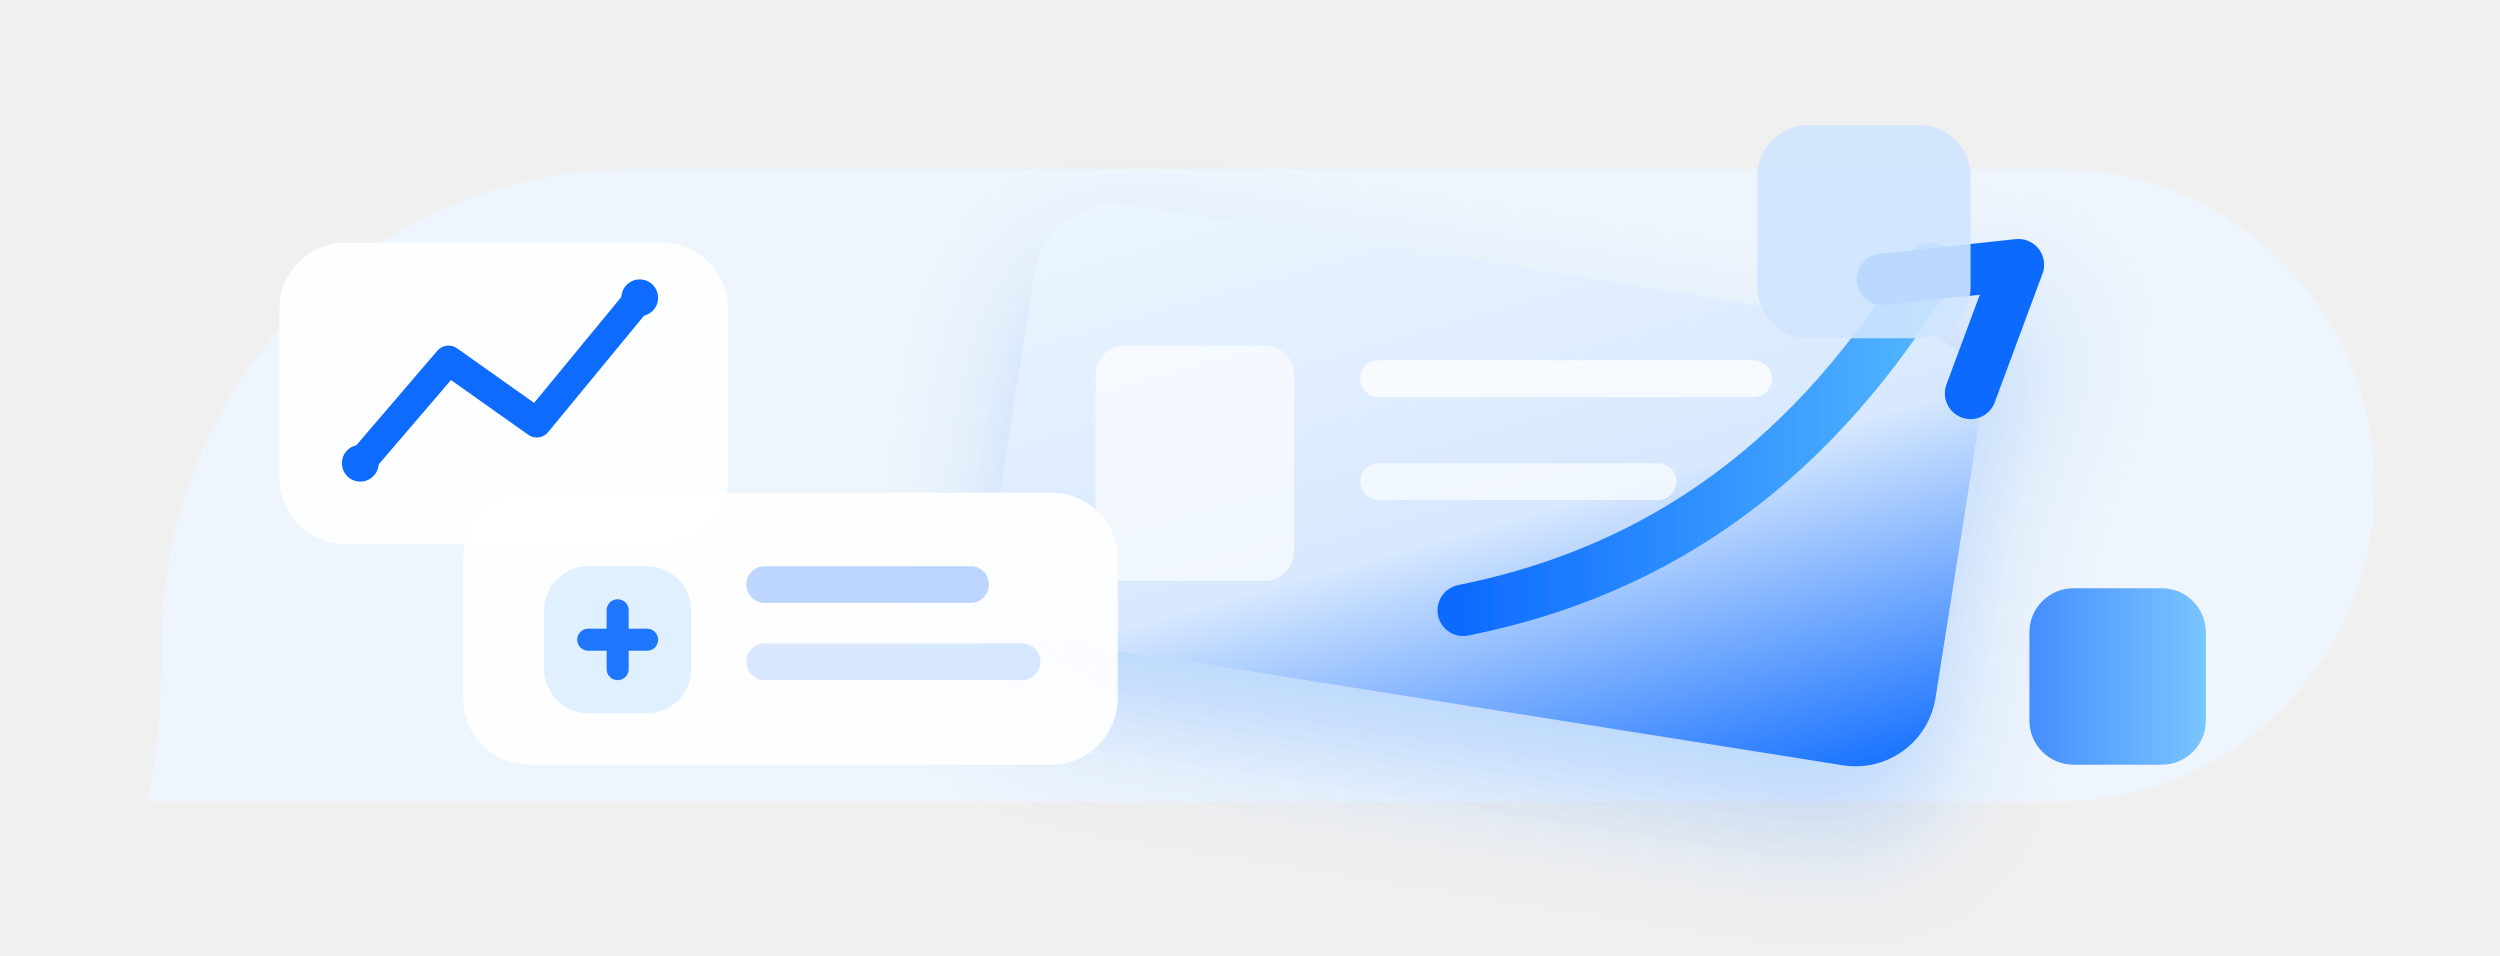
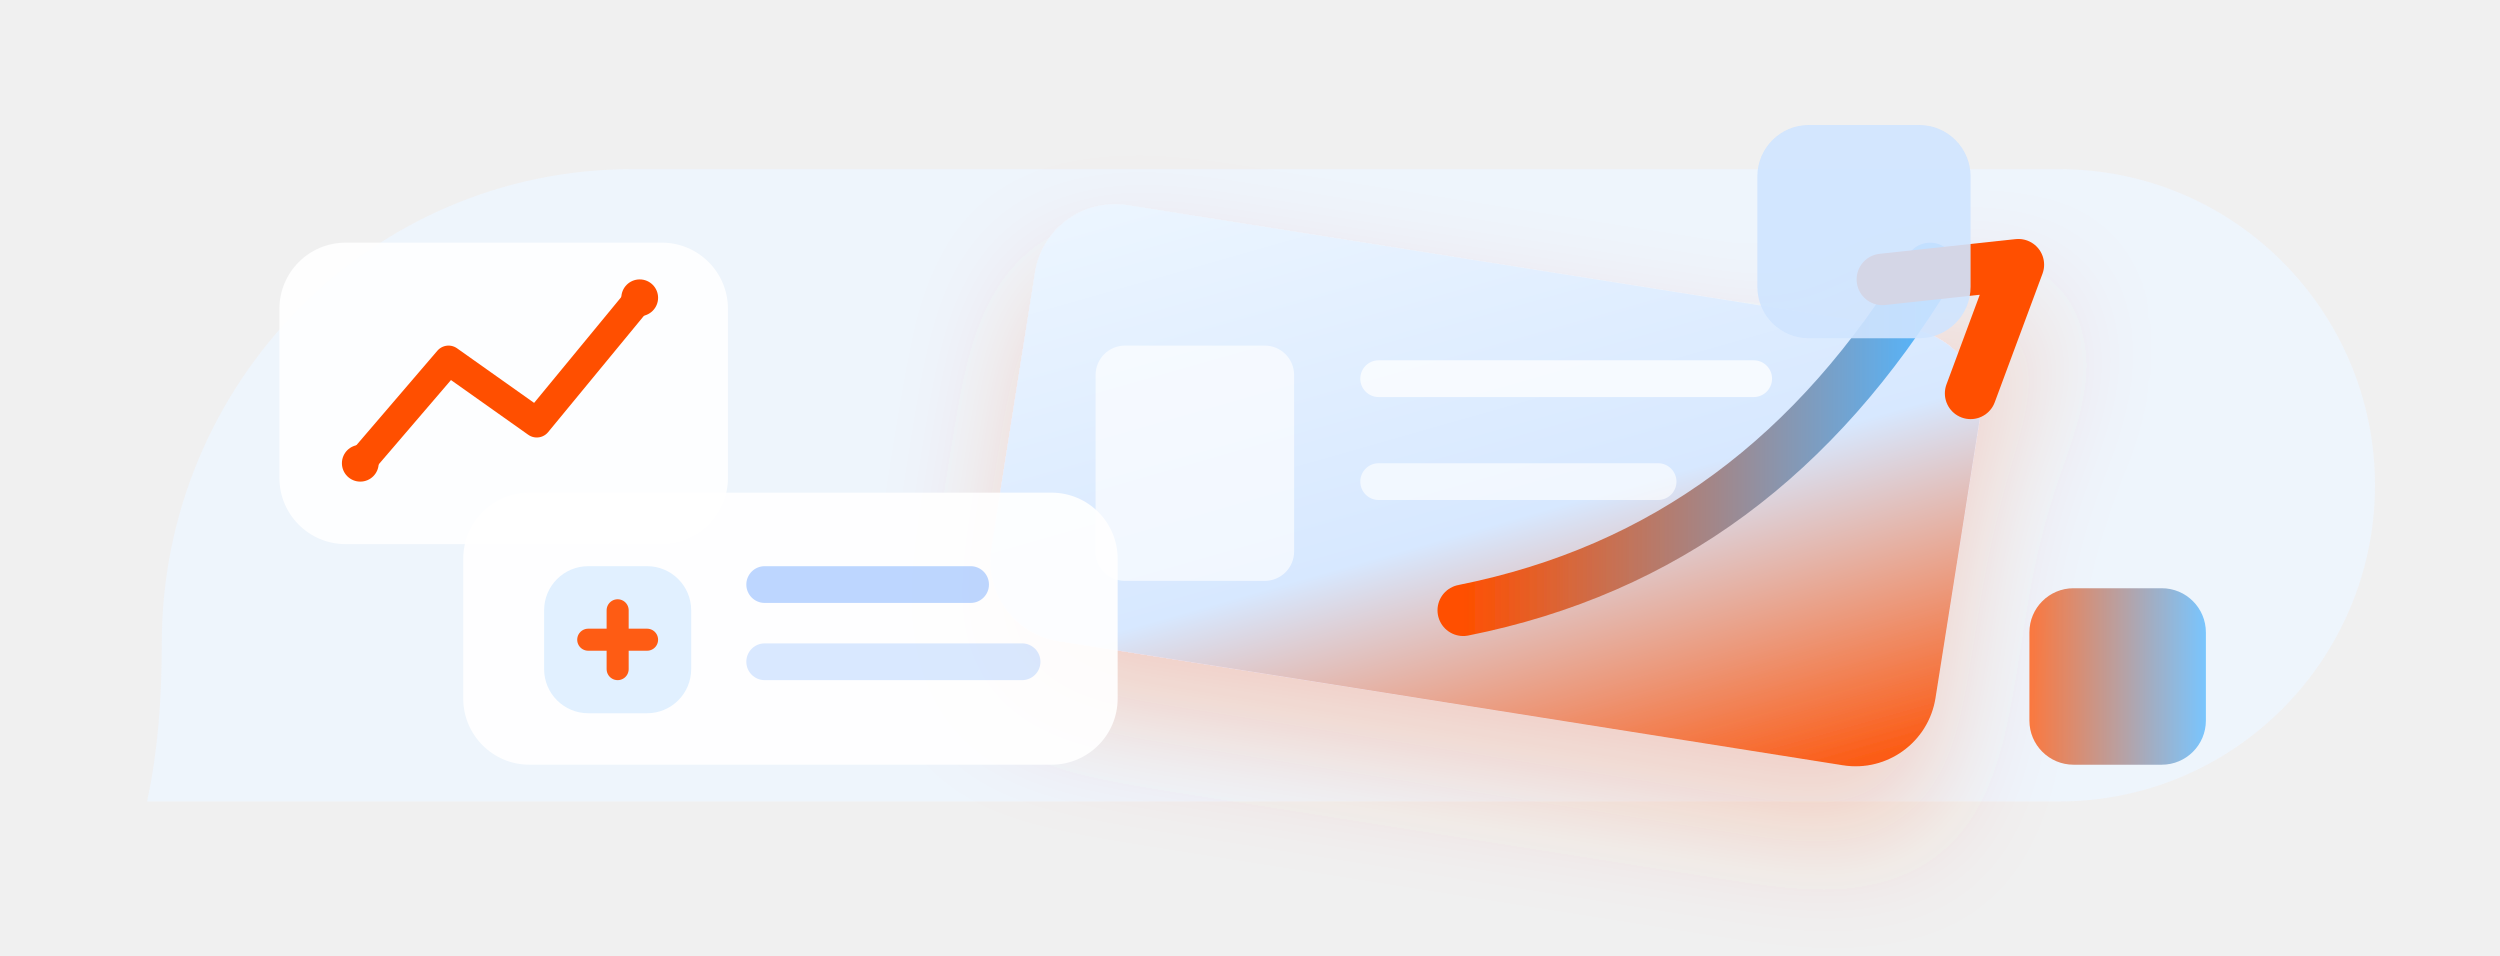
<svg xmlns="http://www.w3.org/2000/svg" viewBox="0 0 680 260">
  <defs>
    <linearGradient id="a" x1="0" x2="1" y1="0" y2="1">
      <stop stop-color="#edf6ff" />
      <stop offset=".55" stop-color="#d7e8ff" />
-       <stop offset="1" stop-color="#0d6bff" />
+       <stop offset="1" stop-color="#FF4F00" />
    </linearGradient>
    <linearGradient id="b" x1="0" x2="1">
-       <stop stop-color="#0d6bff" />
+       <stop stop-color="#FF4F00" />
      <stop offset="1" stop-color="#52b6ff" />
    </linearGradient>
    <filter id="s" x="-20%" y="-20%" width="140%" height="140%">
-       <feDropShadow dx="0" dy="18" stdDeviation="16" flood-color="#0d6bff" flood-opacity=".22" />
+       <feDropShadow dx="0" dy="18" stdDeviation="16" flood-color="#FF4F00" flood-opacity=".22" />
    </filter>
  </defs>
  <path d="M40 218h520c48 0 86-39 86-86 0-47-38-86-86-86H172C101 46 44 104 44 175c0 15-1 29-4 43Z" fill="#eef6ff" opacity=".8" />
  <g filter="url(#s)">
    <rect x="274" y="72" width="260" height="120" rx="22" fill="url(#a)" transform="rotate(9 404 132)" />
    <rect x="298" y="94" width="54" height="64" rx="8" fill="#fff" opacity=".65" />
    <rect x="370" y="98" width="112" height="10" rx="5" fill="#fff" opacity=".75" />
    <rect x="370" y="126" width="86" height="10" rx="5" fill="#fff" opacity=".65" />
    <path d="M398 166c55-11 96-42 127-93" fill="none" stroke="url(#b)" stroke-width="14" stroke-linecap="round" />
-     <path d="m512 76 37-4-13 35" fill="none" stroke="#0d6bff" stroke-width="14" stroke-linecap="round" stroke-linejoin="round" />
+     <path d="m512 76 37-4-13 35" fill="none" stroke="#FF4F00" stroke-width="14" stroke-linecap="round" stroke-linejoin="round" />
  </g>
  <g opacity=".92">
    <rect x="126" y="134" width="178" height="74" rx="18" fill="#fff" />
    <rect x="148" y="154" width="40" height="40" rx="12" fill="#dff0ff" />
-     <path d="M160 174h16M168 166v16" stroke="#0d6bff" stroke-width="6" stroke-linecap="round" />
+     <path d="M160 174h16M168 166v16" stroke="#FF4F00" stroke-width="6" stroke-linecap="round" />
    <rect x="203" y="154" width="66" height="10" rx="5" fill="#b9d4ff" />
    <rect x="203" y="175" width="80" height="10" rx="5" fill="#d7e7ff" />
  </g>
  <g>
    <rect x="76" y="66" width="122" height="82" rx="18" fill="#fff" opacity=".9" />
-     <path d="M98 126 122 98l24 17 28-34" fill="none" stroke="#0d6bff" stroke-width="8" stroke-linecap="round" stroke-linejoin="round" />
-     <circle cx="98" cy="126" r="5" fill="#0d6bff" />
-     <circle cx="174" cy="81" r="5" fill="#0d6bff" />
+     <path d="M98 126 122 98l24 17 28-34" fill="none" stroke="#FF4F00" stroke-width="8" stroke-linecap="round" stroke-linejoin="round" />
+     <circle cx="98" cy="126" r="5" fill="#FF4F00" />
+     <circle cx="174" cy="81" r="5" fill="#FF4F00" />
  </g>
  <rect x="478" y="34" width="58" height="58" rx="14" fill="#cfe4ff" opacity=".9" />
  <rect x="552" y="160" width="48" height="48" rx="12" fill="url(#b)" opacity=".75" />
</svg>
